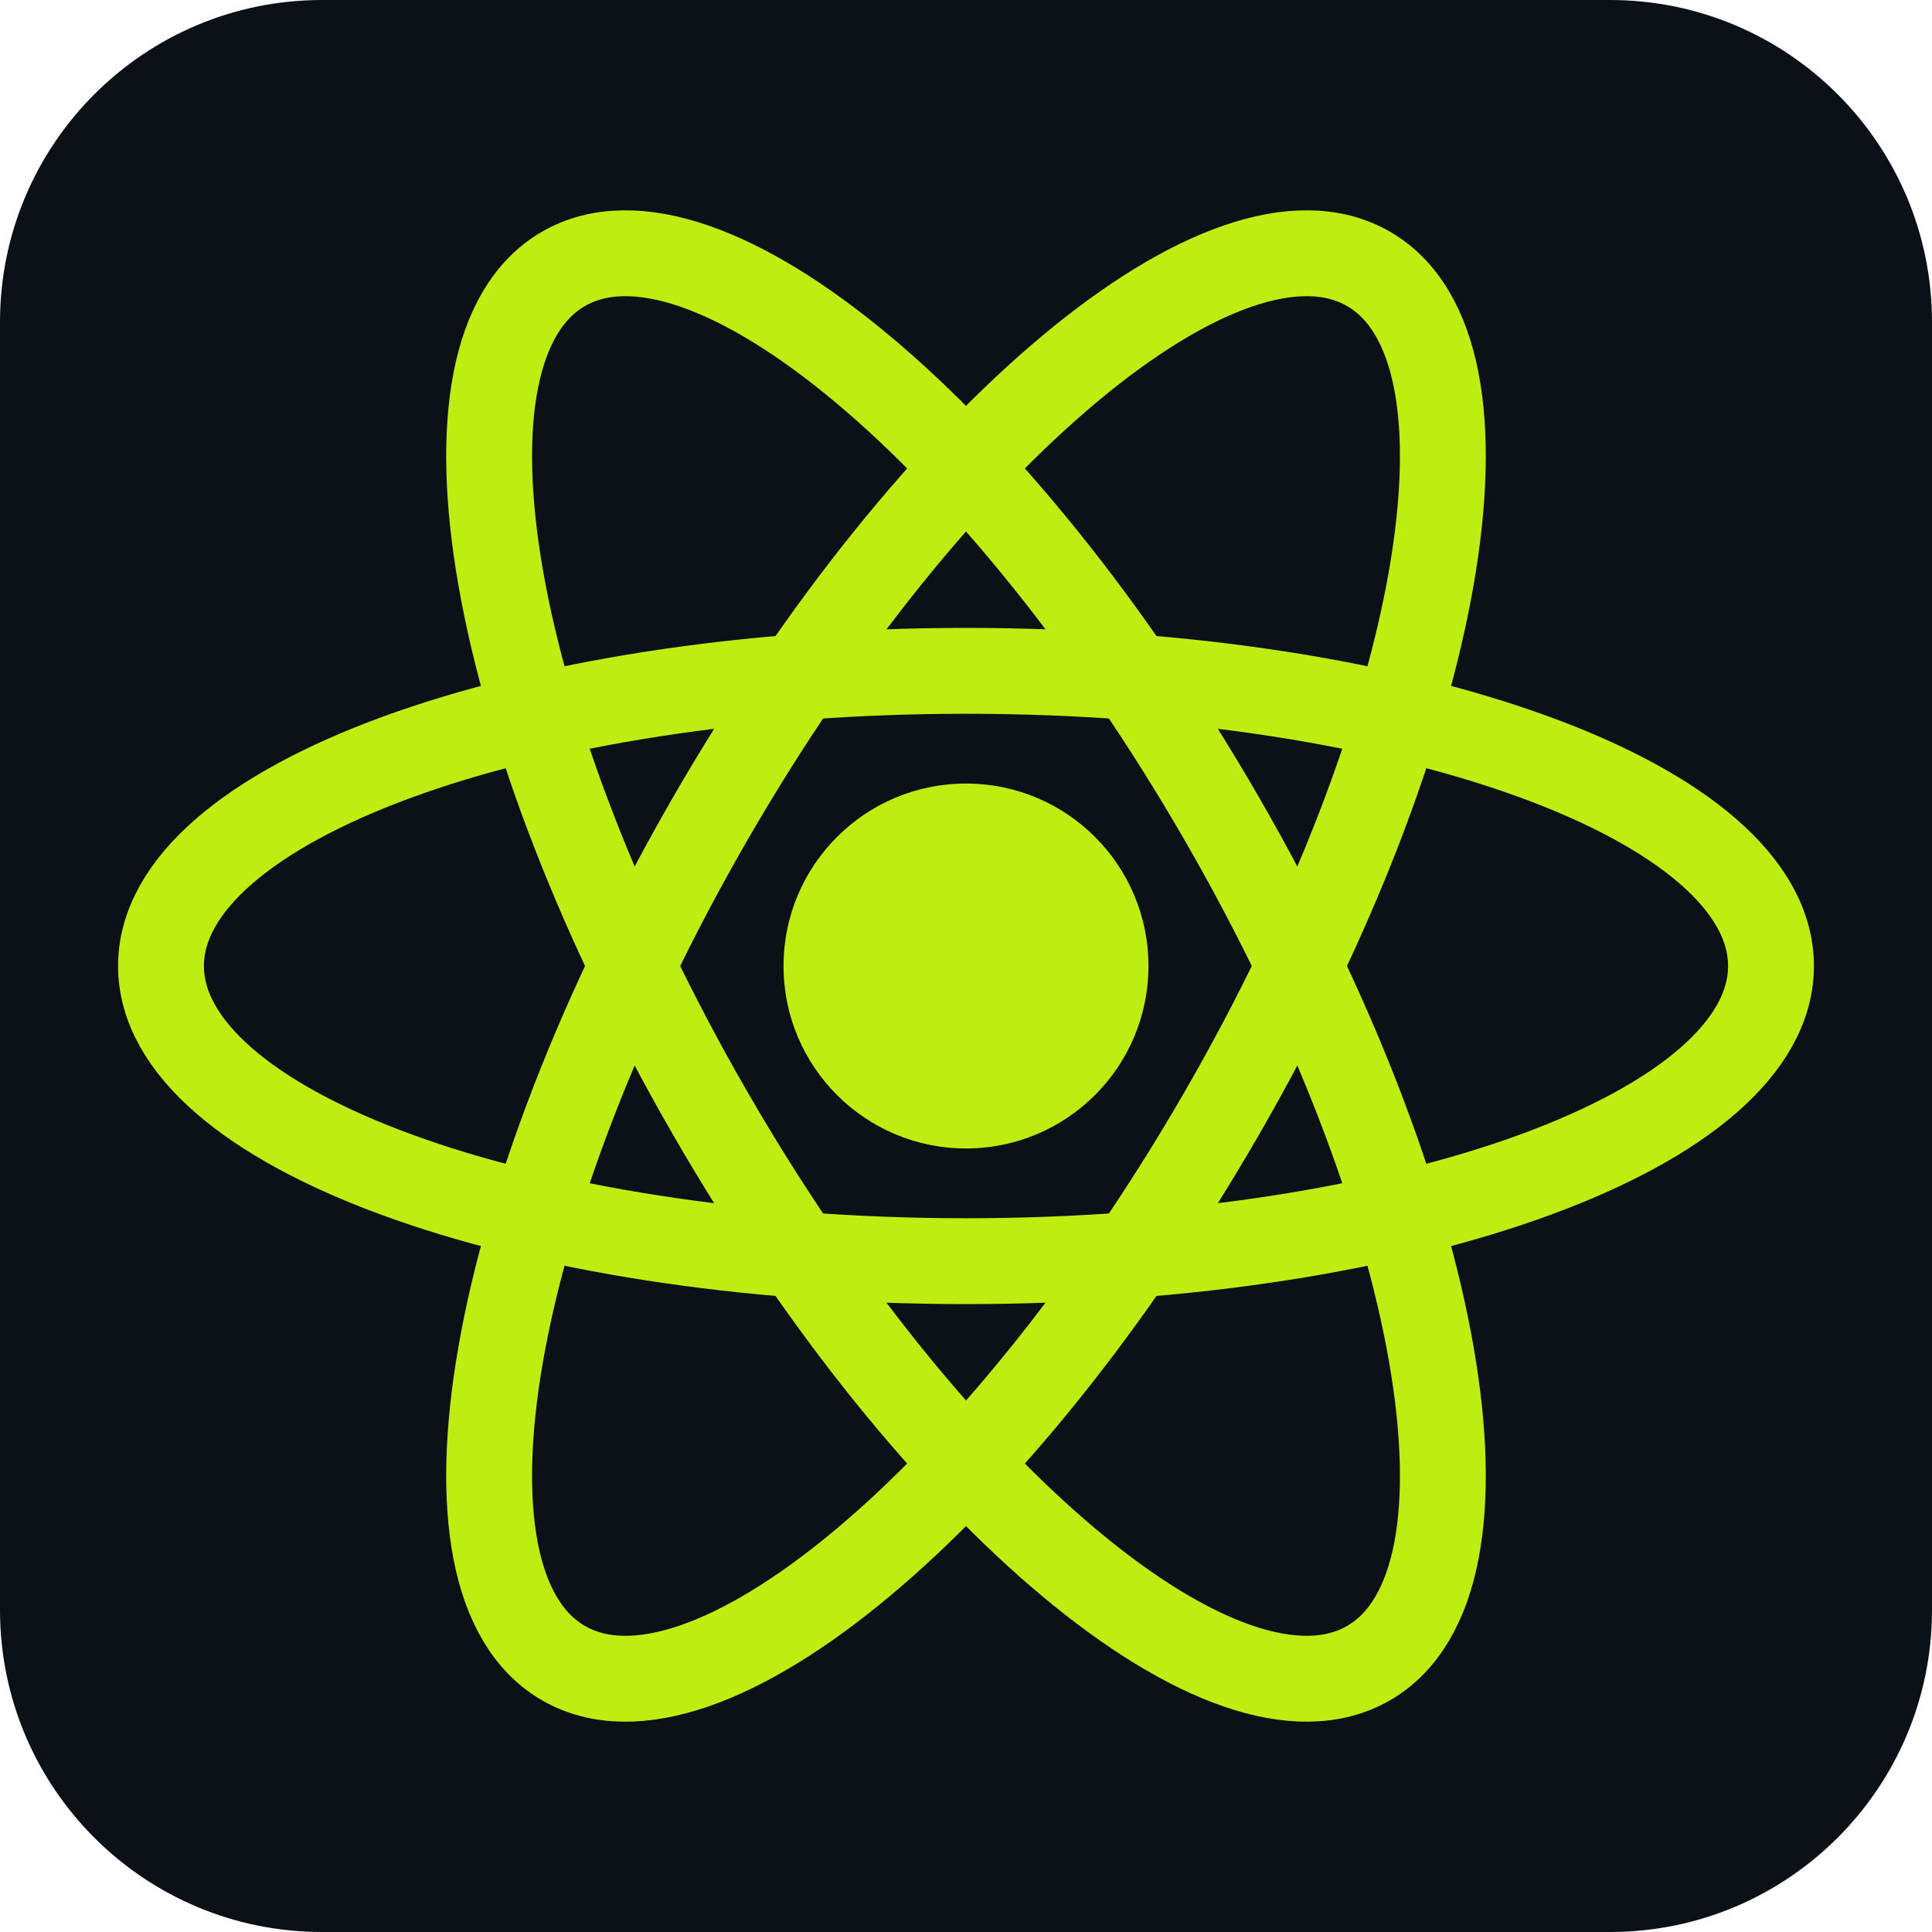
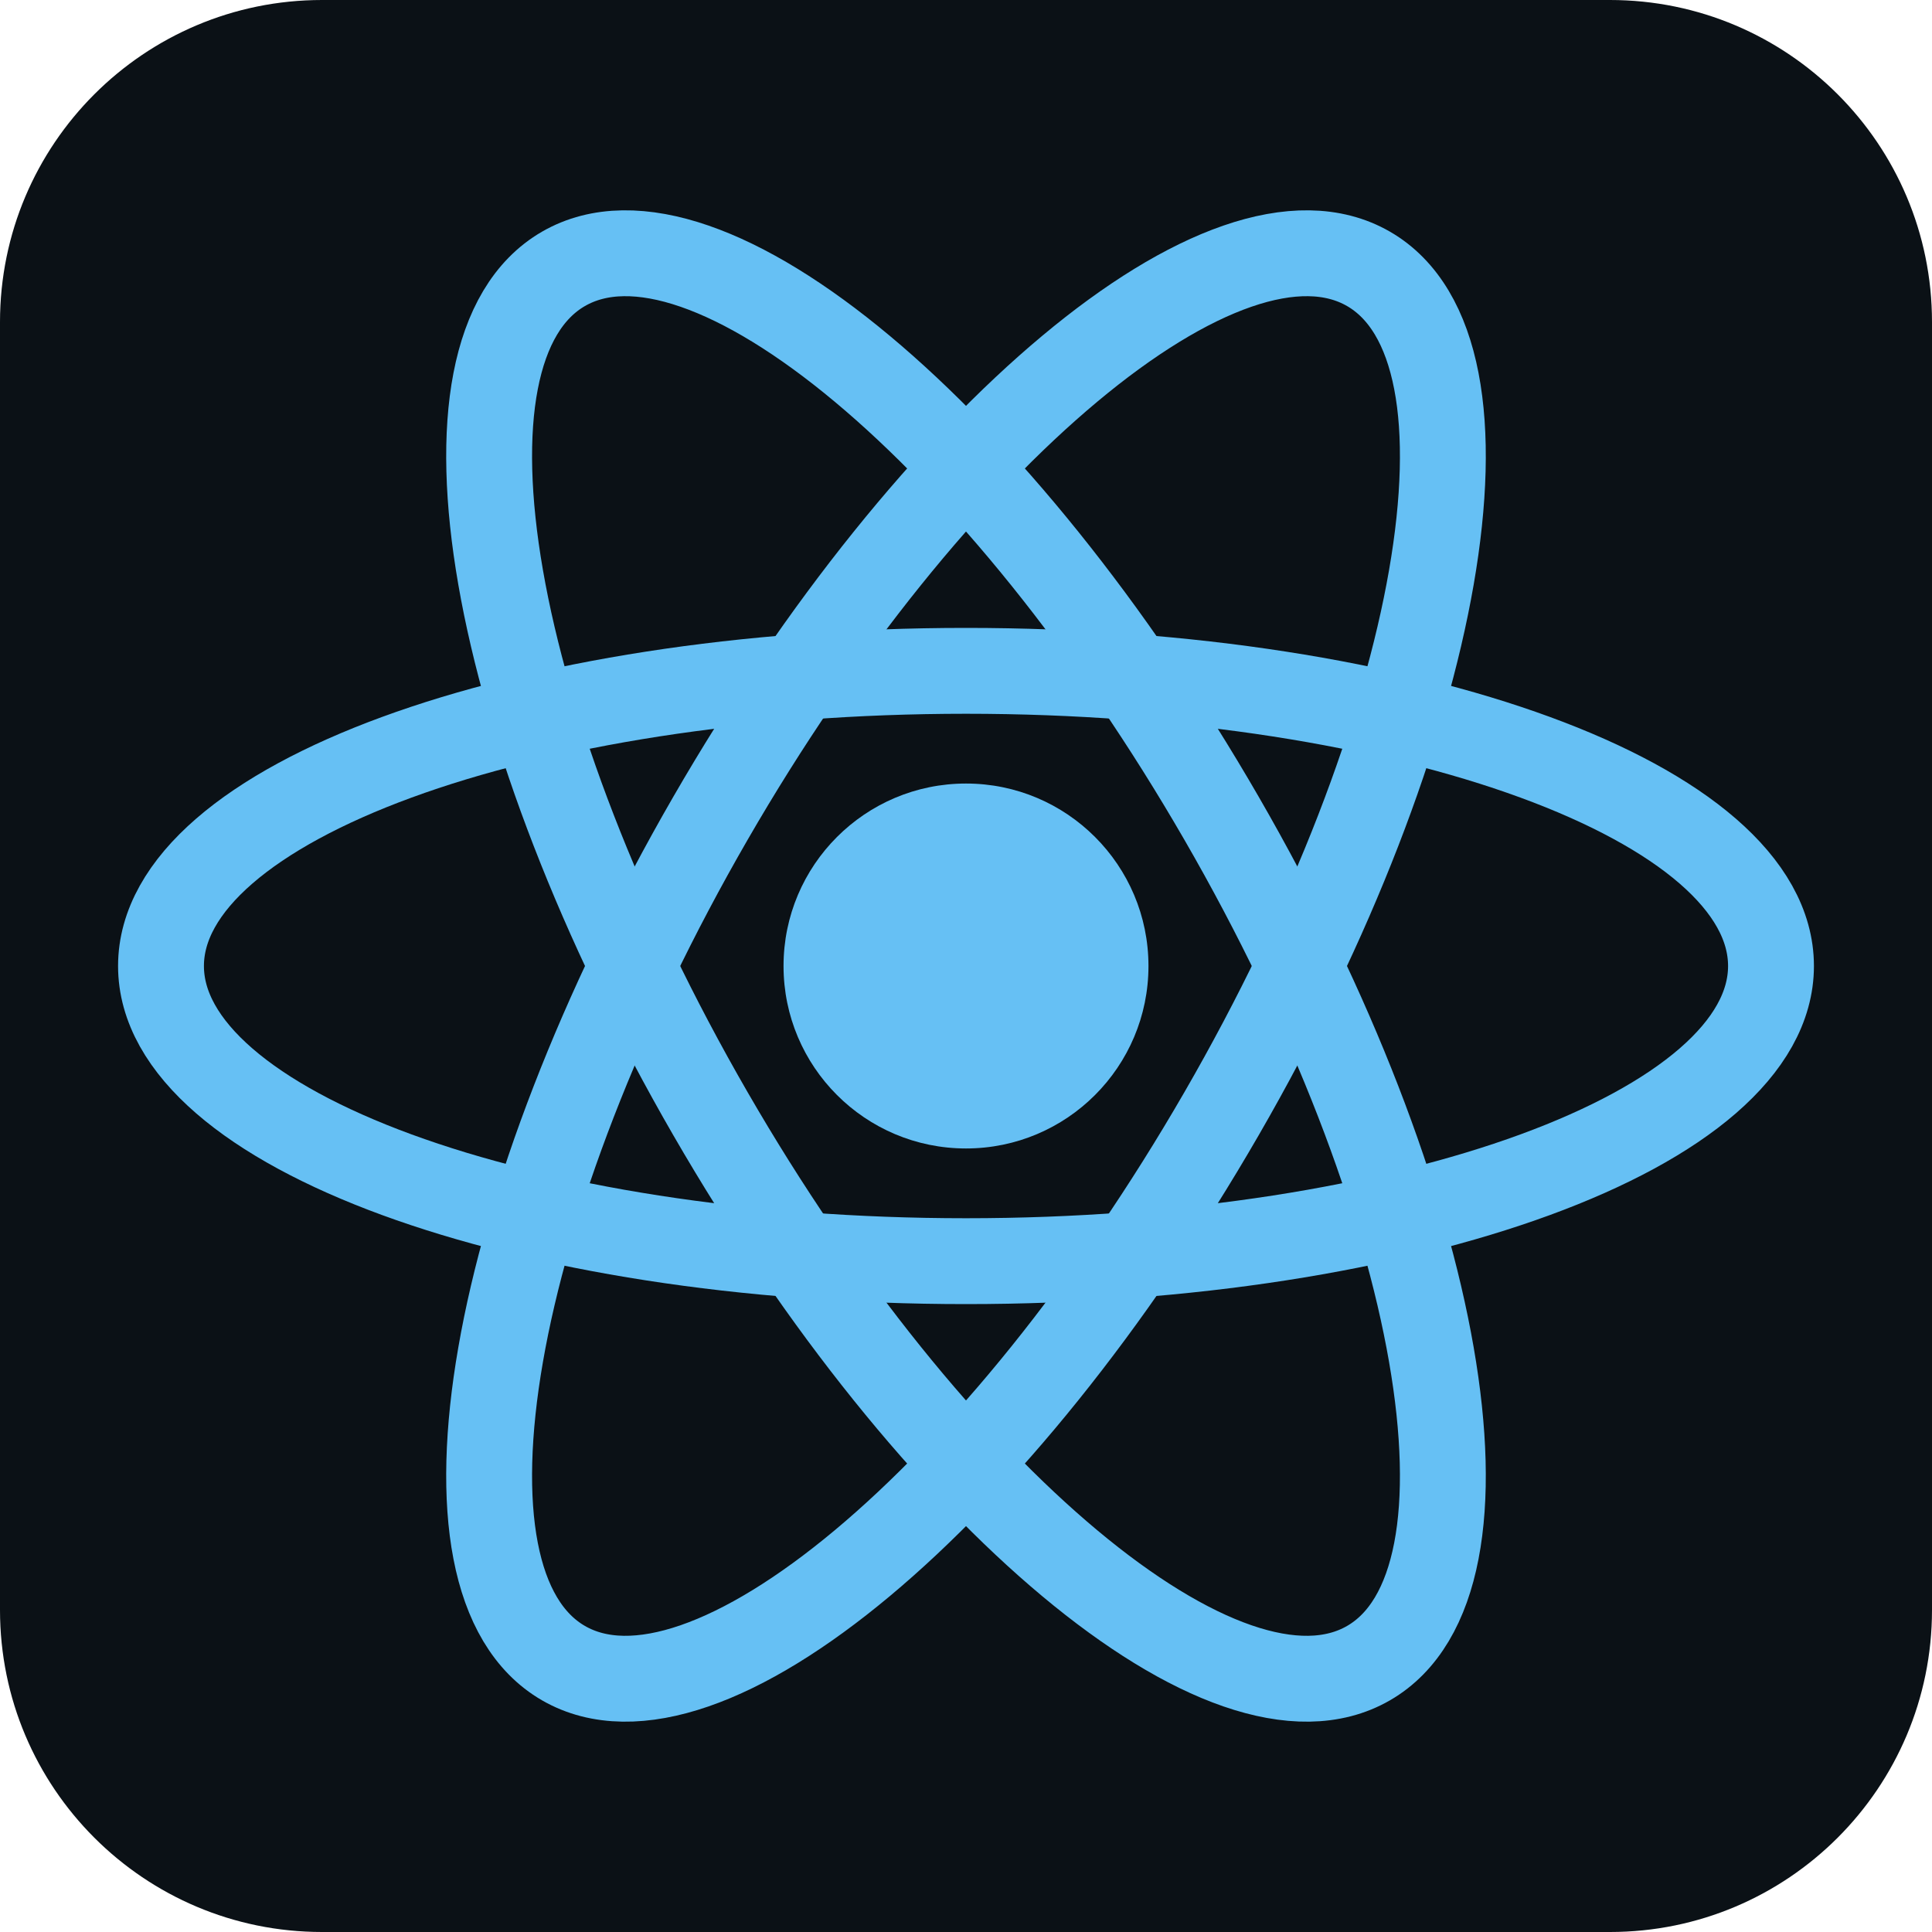
<svg xmlns="http://www.w3.org/2000/svg" viewBox="0 0 36 36" fill="none">
  <rect width="36" height="36" rx="6" ry="6" fill="#0b1116" />
-   <ellipse cx="18" cy="18" rx="15" ry="5.5" stroke="#beee11" stroke-width="1.6" />
-   <ellipse cx="18" cy="18" rx="15" ry="5.5" stroke="#beee11" stroke-width="1.6" transform="rotate(60 18 18)" />
-   <ellipse cx="18" cy="18" rx="15" ry="5.5" stroke="#beee11" stroke-width="1.6" transform="rotate(-60 18 18)" />
-   <circle cx="18" cy="18" r="3.4" fill="#beee11" />
+   <ellipse cx="18" cy="18" rx="15" ry="5.5" stroke="#66c0f4" stroke-width="1.6" />
+   <ellipse cx="18" cy="18" rx="15" ry="5.5" stroke="#66c0f4" stroke-width="1.6" transform="rotate(60 18 18)" />
+   <ellipse cx="18" cy="18" rx="15" ry="5.5" stroke="#66c0f4" stroke-width="1.6" transform="rotate(-60 18 18)" />
+   <circle cx="18" cy="18" r="3.4" fill="#66c0f4" />
</svg>
